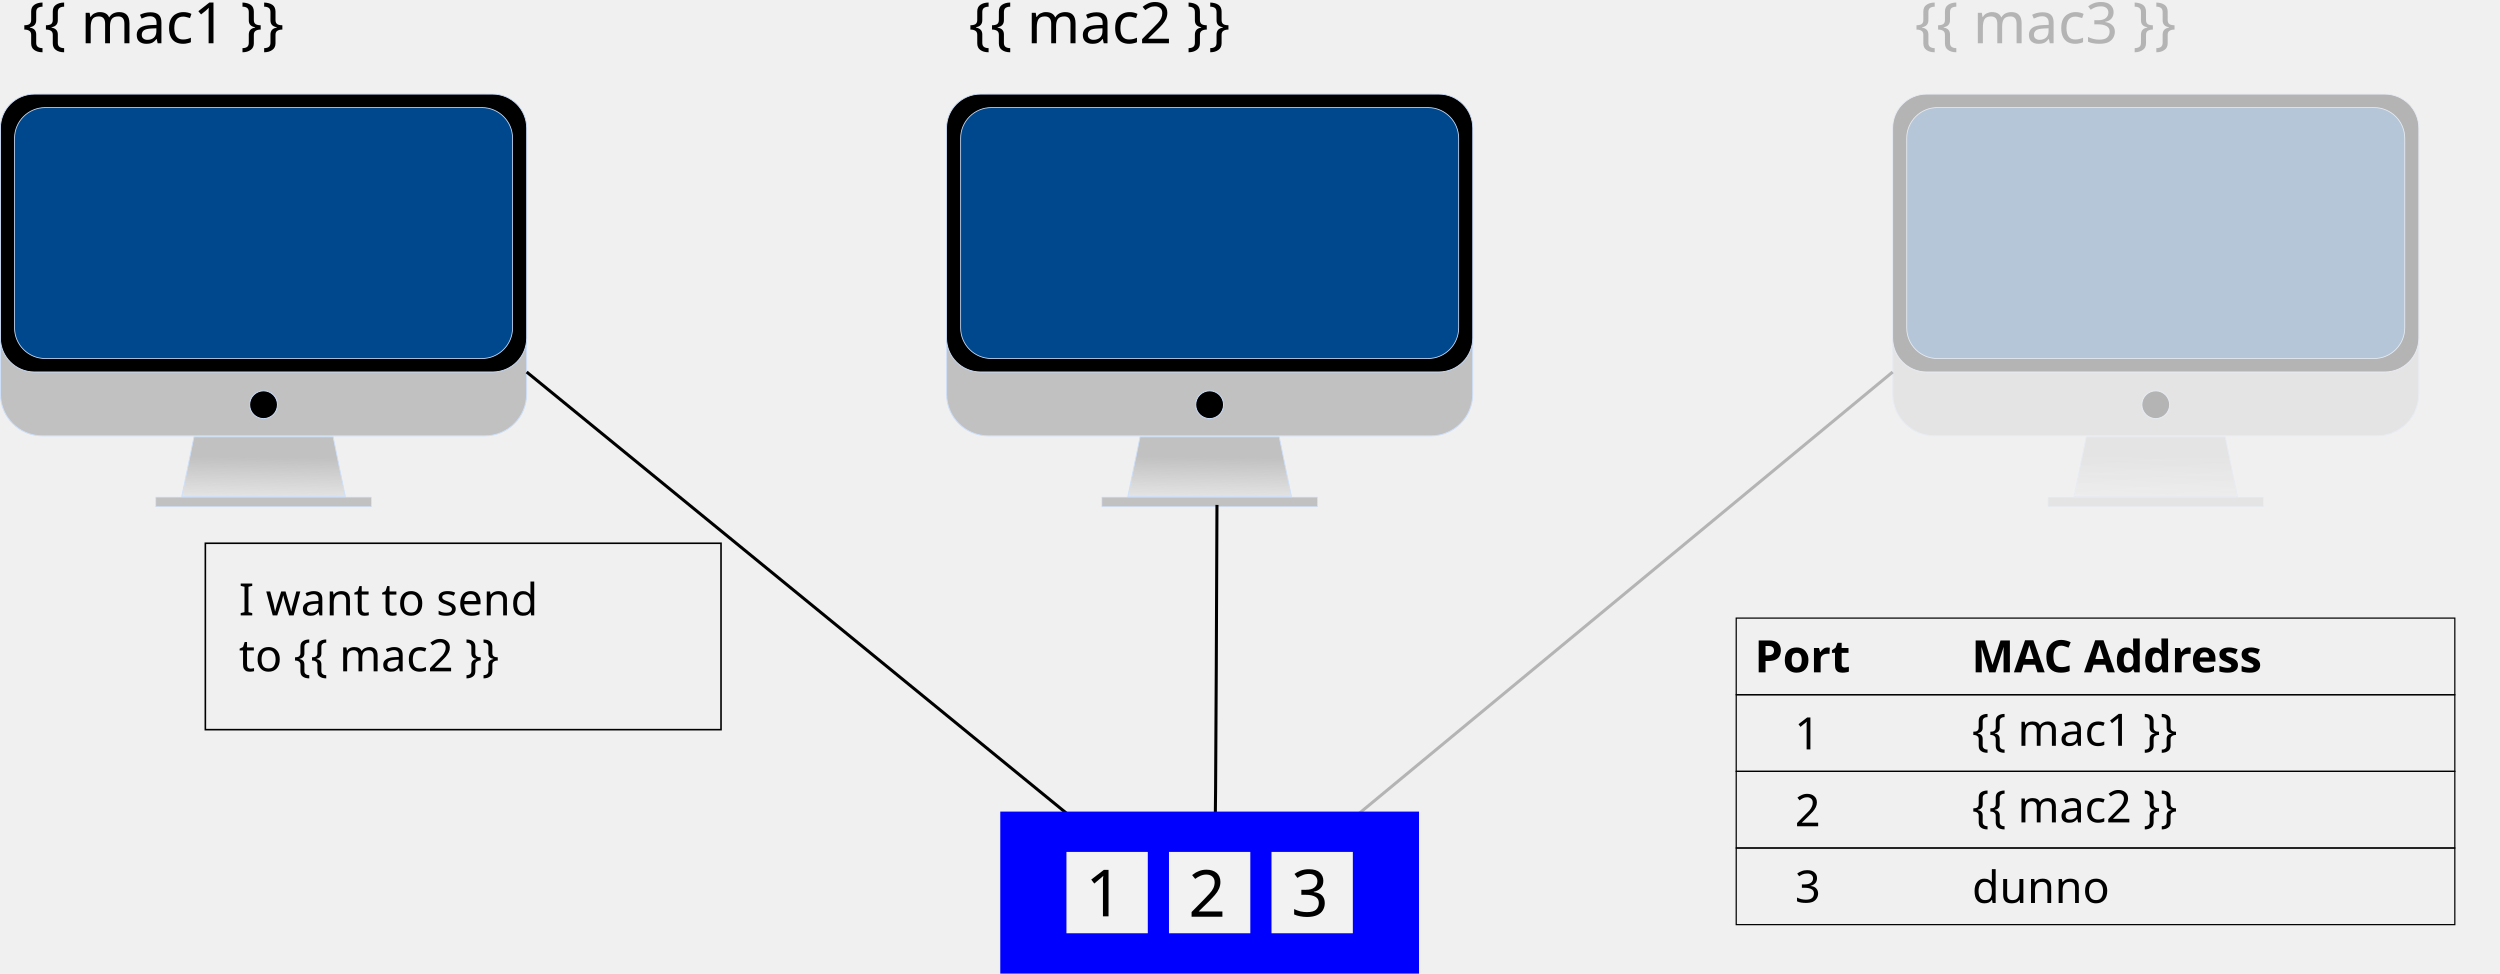
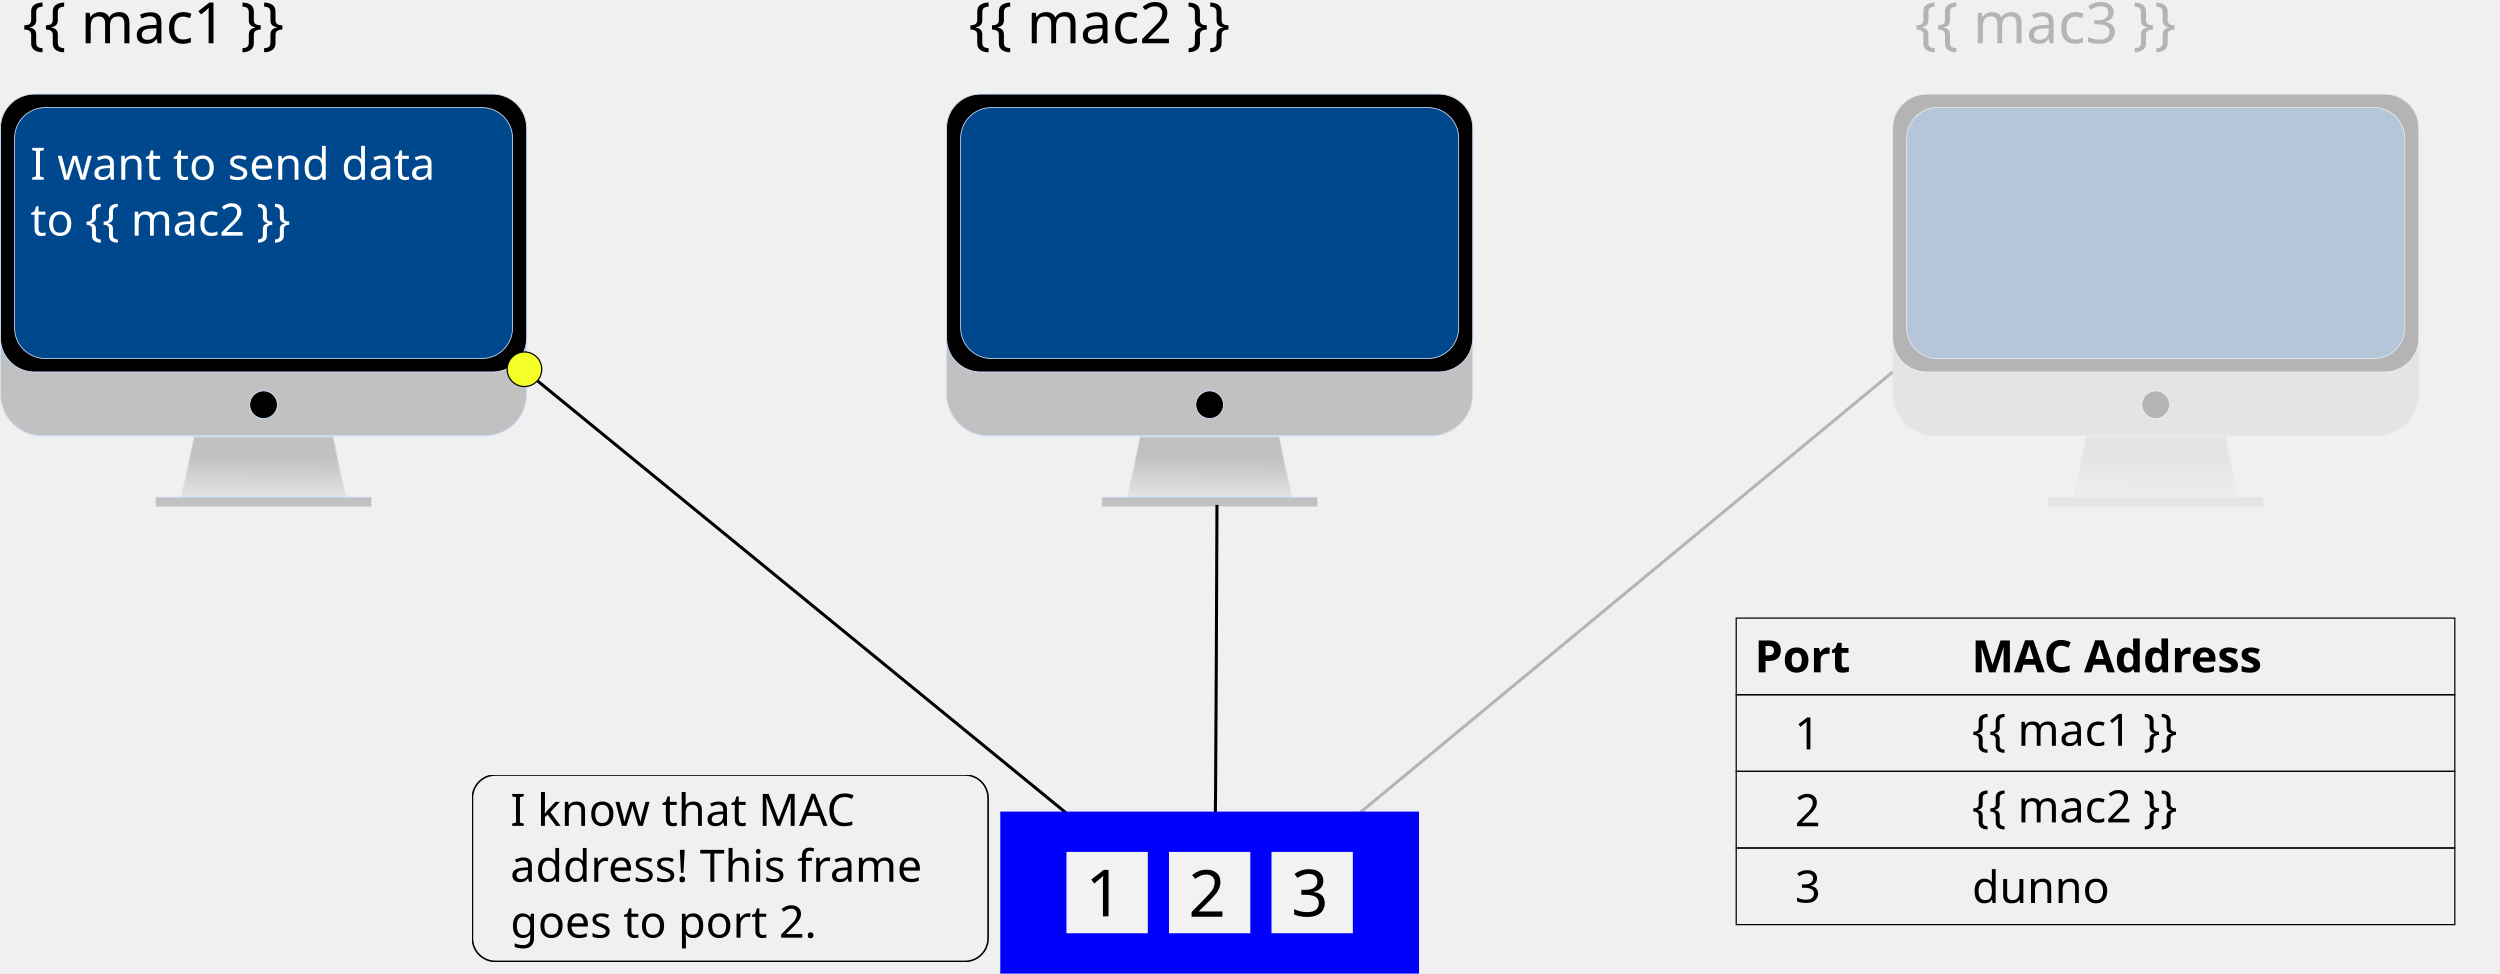
- <svg xmlns="http://www.w3.org/2000/svg" xmlns:ns1="http://www.openswatchbook.org/uri/2009/osb" xmlns:xlink="http://www.w3.org/1999/xlink" width="216.818mm" height="84.438mm" viewBox="0 0 216.818 84.438" version="1.1" id="svg8">
+ <svg xmlns="http://www.w3.org/2000/svg" xmlns:ns1="http://www.openswatchbook.org/uri/2009/osb" xmlns:xlink="http://www.w3.org/1999/xlink" width="216.818mm" height="84.438mm" viewBox="0 0 216.818 84.438" version="1.1" id="svg1-2-animated">
  <defs id="defs2">
    <linearGradient id="linearGradient2842">
      <stop style="stop-color:#c1c1c1;stop-opacity:1;" offset="0" id="stop2838" />
      <stop style="stop-color:#c1c1c1;stop-opacity:0;" offset="1" id="stop2840" />
    </linearGradient>
    <linearGradient id="linearGradient2826" ns1:paint="solid">
      <stop style="stop-color:#c1c1c1;stop-opacity:1;" offset="0" id="stop2824" />
    </linearGradient>
    <linearGradient xlink:href="#linearGradient2842" id="linearGradient2846" gradientUnits="userSpaceOnUse" x1="105.503" y1="83.598" x2="105.442" y2="89.503" />
    <linearGradient xlink:href="#linearGradient2842" id="linearGradient2992" gradientUnits="userSpaceOnUse" x1="105.503" y1="83.598" x2="105.442" y2="89.503" />
    <linearGradient xlink:href="#linearGradient2842" id="linearGradient999" gradientUnits="userSpaceOnUse" x1="105.503" y1="83.598" x2="105.442" y2="89.503" />
    <filter style="color-interpolation-filters:sRGB" id="filter1090" x="-4.6243867e-06" width="1" y="-4.989477e-06" height="1">
      <feGaussianBlur stdDeviation="1.0557142e-05" id="feGaussianBlur1092" />
+     </filter>
+     <filter style="color-interpolation-filters:sRGB" id="filter1154" x="-8.1687801e-07" width="1" y="-2.2599193e-06" height="1">
+       <feGaussianBlur stdDeviation="1.5222095e-05" id="feGaussianBlur1156" />
    </filter>
  </defs>
  <g id="layer2">
    <rect style="opacity:1;fill:none;stroke:#000000;stroke-width:0.106;stroke-miterlimit:4;stroke-dasharray:none;stroke-opacity:1" id="rectAddressTableHeader" width="62.323" height="6.646" x="159.406" y="97.352" ry="0" rx="0" class="svg-box-primary" transform="translate(-8.828989,-43.74616)" />
    <rect style="fill:none;stroke:#000000;stroke-width:0.106;stroke-miterlimit:4;stroke-dasharray:none;stroke-opacity:1" id="rectAddressTableRow1" width="62.323" height="6.646" x="159.406" y="103.999" ry="0" rx="0" transform="translate(-8.828989,-43.74616)" class="svg-box" />
    <rect style="fill:none;stroke:#000000;stroke-width:0.106;stroke-miterlimit:4;stroke-dasharray:none;stroke-opacity:1" id="rectAddressTableRow2" width="62.323" height="6.646" x="159.406" y="110.645" ry="0" rx="0" transform="translate(-8.828989,-43.74616)" class="svg-box" />
    <rect style="fill:none;stroke:#000000;stroke-width:0.106;stroke-miterlimit:4;stroke-dasharray:none;stroke-opacity:1" id="rectAddressTableRow3" width="62.323" height="6.646" x="159.406" y="117.291" ry="0" rx="0" transform="translate(-8.828989,-43.74616)" class="svg-box" />
  </g>
  <g id="layer1" transform="translate(-8.828989,-43.74616)" style="opacity:0.999">
    <g id="gComputerAndMac1" transform="translate(0,-0.2672695)">
      <g id="gComputer1" transform="matrix(0.7977855,0,0,0.7977855,-52.08127,16.99573)">
        <rect style="opacity:0.997;fill:#c1c1c1;fill-opacity:1;stroke:#cddffa;stroke-width:0.106;stroke-miterlimit:4;stroke-dasharray:none;stroke-dashoffset:0;stroke-opacity:1" id="rectComputer1" width="57.196" height="37.15" x="76.402" y="44.099" ry="4.544" />
        <rect style="opacity:0.997;fill:#000000;fill-opacity:1;stroke:#cddffa;stroke-width:0.096;stroke-miterlimit:4;stroke-dasharray:none;stroke-dashoffset:0;stroke-opacity:1" id="rectMonitor1" width="57.206" height="30.212" x="76.397" y="44.094" ry="3.695" />
        <rect style="opacity:0.997;fill:#00488d;fill-opacity:1;stroke:#cddffa;stroke-width:0.088;stroke-miterlimit:4;stroke-dasharray:none;stroke-dashoffset:0;stroke-opacity:1" id="rectScreen1" width="54.14" height="27.279" x="77.93" y="45.561" ry="3.336" />
        <circle style="opacity:0.997;fill:#000000;fill-opacity:1;stroke:#cddffa;stroke-width:0.106;stroke-miterlimit:4;stroke-dasharray:none;stroke-dashoffset:0;stroke-opacity:1" id="pathLogo1" cx="105" cy="77.863" r="1.512" />
        <path id="rectStand1" style="opacity:0.997;mix-blend-mode:normal;fill:url(#linearGradient2846);fill-opacity:1;stroke:#cddffa;stroke-width:0.096;stroke-miterlimit:4;stroke-dasharray:none;stroke-dashoffset:0;stroke-opacity:1" d="m 97.435,81.351 h 15.129 l 1.323,6.478 H 96.112 Z" />
        <rect style="opacity:0.997;fill:#c1c1c1;fill-opacity:1;stroke:#cddffa;stroke-width:0.068;stroke-miterlimit:4;stroke-dasharray:none;stroke-dashoffset:0;stroke-opacity:1" id="rectStandBase1" width="23.424" height="1.04" x="93.288" y="87.91" ry="0.52" rx="0" />
      </g>
      <text xml:space="preserve" style="font-style:normal;font-variant:normal;font-weight:normal;font-stretch:normal;font-size:4.939px;line-height:1.25;font-family:sans-serif;-inkscape-font-specification:'sans-serif, Normal';font-variant-ligatures:normal;font-variant-caps:normal;font-variant-numeric:normal;font-variant-east-asian:normal;fill:#000000;fill-opacity:1;stroke:none;stroke-width:0.265" x="10.797" y="47.766" id="textMac1">
        <tspan id="tspan2850" x="10.797" y="47.766" style="font-style:normal;font-variant:normal;font-weight:normal;font-stretch:normal;font-size:4.939px;font-family:sans-serif;-inkscape-font-specification:'sans-serif, Normal';font-variant-ligatures:normal;font-variant-caps:normal;font-variant-numeric:normal;font-variant-east-asian:normal;stroke-width:0.265">{{ mac1 }}</tspan>
      </text>
    </g>
    <g id="gComputerAndMac2" transform="translate(82.05174,-0.2672695)">
      <g id="gComputer2" transform="matrix(0.7977855,0,0,0.7977855,-52.08127,16.99573)">
        <rect style="opacity:0.997;fill:#c1c1c1;fill-opacity:1;stroke:#cddffa;stroke-width:0.106;stroke-miterlimit:4;stroke-dasharray:none;stroke-dashoffset:0;stroke-opacity:1" id="rectComputer2" width="57.196" height="37.15" x="76.402" y="44.099" ry="4.544" />
        <rect style="opacity:0.997;fill:#000000;fill-opacity:1;stroke:#cddffa;stroke-width:0.096;stroke-miterlimit:4;stroke-dasharray:none;stroke-dashoffset:0;stroke-opacity:1" id="rectMonitor2" width="57.206" height="30.212" x="76.397" y="44.094" ry="3.695" />
        <rect style="opacity:0.997;fill:#00488d;fill-opacity:1;stroke:#cddffa;stroke-width:0.088;stroke-miterlimit:4;stroke-dasharray:none;stroke-dashoffset:0;stroke-opacity:1" id="rectScreen2" width="54.14" height="27.279" x="77.93" y="45.561" ry="3.336" />
        <circle style="opacity:0.997;fill:#000000;fill-opacity:1;stroke:#cddffa;stroke-width:0.106;stroke-miterlimit:4;stroke-dasharray:none;stroke-dashoffset:0;stroke-opacity:1" id="circleLogo2" cx="105" cy="77.863" r="1.512" />
        <path id="pathStand2" style="opacity:0.997;mix-blend-mode:normal;fill:url(#linearGradient2992);fill-opacity:1;stroke:#cddffa;stroke-width:0.096;stroke-miterlimit:4;stroke-dasharray:none;stroke-dashoffset:0;stroke-opacity:1" d="m 97.435,81.351 h 15.129 l 1.323,6.478 H 96.112 Z" />
        <rect style="opacity:0.997;fill:#c1c1c1;fill-opacity:1;stroke:#cddffa;stroke-width:0.068;stroke-miterlimit:4;stroke-dasharray:none;stroke-dashoffset:0;stroke-opacity:1" id="rectStandBase2" width="23.424" height="1.04" x="93.288" y="87.91" ry="0.52" rx="0" />
      </g>
      <text xml:space="preserve" style="font-style:normal;font-variant:normal;font-weight:normal;font-stretch:normal;font-size:4.939px;line-height:1.25;font-family:sans-serif;-inkscape-font-specification:'sans-serif, Normal';font-variant-ligatures:normal;font-variant-caps:normal;font-variant-numeric:normal;font-variant-east-asian:normal;fill:#000000;fill-opacity:1;stroke:none;stroke-width:0.265" x="10.797" y="47.766" id="textMac2">
        <tspan id="tspan2994" x="10.797" y="47.766">{{ mac2 }}</tspan>
      </text>
    </g>
    <g id="gComputerAndMac3" transform="translate(164.1035,-0.2672695)" style="opacity:0.25">
      <g id="gComputer3" transform="matrix(0.7977855,0,0,0.7977855,-52.08127,16.99573)">
        <rect style="opacity:0.997;fill:#c1c1c1;fill-opacity:1;stroke:#cddffa;stroke-width:0.106;stroke-miterlimit:4;stroke-dasharray:none;stroke-dashoffset:0;stroke-opacity:1" id="rectComputer3" width="57.196" height="37.15" x="76.402" y="44.099" ry="4.544" />
        <rect style="opacity:0.997;fill:#000000;fill-opacity:1;stroke:#cddffa;stroke-width:0.096;stroke-miterlimit:4;stroke-dasharray:none;stroke-dashoffset:0;stroke-opacity:1" id="rectMonitor3" width="57.206" height="30.212" x="76.397" y="44.094" ry="3.695" />
        <rect style="opacity:0.997;fill:#00488d;fill-opacity:1;stroke:#cddffa;stroke-width:0.088;stroke-miterlimit:4;stroke-dasharray:none;stroke-dashoffset:0;stroke-opacity:1" id="rectScreen3" width="54.14" height="27.279" x="77.93" y="45.561" ry="3.336" />
        <circle style="opacity:0.997;fill:#000000;fill-opacity:1;stroke:#cddffa;stroke-width:0.106;stroke-miterlimit:4;stroke-dasharray:none;stroke-dashoffset:0;stroke-opacity:1" id="circleLogo3" cx="105" cy="77.863" r="1.512" />
        <path id="pathStand3" style="opacity:0.997;mix-blend-mode:normal;fill:url(#linearGradient999);fill-opacity:1;stroke:#cddffa;stroke-width:0.096;stroke-miterlimit:4;stroke-dasharray:none;stroke-dashoffset:0;stroke-opacity:1" d="m 97.435,81.351 h 15.129 l 1.323,6.478 H 96.112 Z" />
        <rect style="opacity:0.997;fill:#c1c1c1;fill-opacity:1;stroke:#cddffa;stroke-width:0.068;stroke-miterlimit:4;stroke-dasharray:none;stroke-dashoffset:0;stroke-opacity:1" id="rectStandBase3" width="23.424" height="1.04" x="93.288" y="87.91" ry="0.52" rx="0" />
      </g>
      <text xml:space="preserve" style="font-style:normal;font-variant:normal;font-weight:normal;font-stretch:normal;font-size:4.939px;line-height:1.25;font-family:sans-serif;-inkscape-font-specification:'sans-serif, Normal';font-variant-ligatures:normal;font-variant-caps:normal;font-variant-numeric:normal;font-variant-east-asian:normal;fill:#000000;fill-opacity:1;stroke:none;stroke-width:0.265" x="10.797" y="47.766" id="textMac3">
        <tspan id="tspan1001" x="10.797" y="47.766">{{ mac3 }}</tspan>
      </text>
    </g>
    <path style="fill:none;stroke:#000000;stroke-width:0.265px;stroke-linecap:butt;stroke-linejoin:miter;stroke-opacity:1" d="M 54.505,76.009 C 71.289,89.727 88.072,103.445 104.854,117.163" id="pathComputer1" />
    <path style="fill:none;stroke:#000000;stroke-width:0.265px;stroke-linecap:butt;stroke-linejoin:miter;stroke-opacity:1" d="m 114.373,87.535 c -0.04,9.837 -0.079,19.673 -0.119,24.671 -0.04,4.998 -0.079,5.156 -0.119,5.315" id="pathComputer2" />
    <path style="opacity:0.25;fill:none;stroke:#000000;stroke-width:0.265px;stroke-linecap:butt;stroke-linejoin:miter;stroke-opacity:1" d="m 172.971,76.009 c -16.677,13.797 -33.353,27.595 -50.03,41.392" id="pathComputer3" />
    <g id="gSwitch">
      <rect style="fill:#0000ff;stroke:none;stroke-width:0.235;stroke-miterlimit:4;stroke-dasharray:none;stroke-opacity:1" id="rectSwitchChasis" width="36.315" height="14.051" x="95.581" y="114.133" />
      <g id="gSwitchPorts">
        <g id="gSwitchPort1">
          <rect style="fill:#f2f2f2;stroke:none;stroke-width:0.172;stroke-miterlimit:4;stroke-dasharray:none;stroke-opacity:1;filter:url(#filter1090)" id="rectSwitchPort1" width="5.479" height="5.078" x="54.657" y="94.613" transform="matrix(1.287503,0,0,1.38915,30.9485,-13.8011)" />
          <text xml:space="preserve" style="font-style:normal;font-variant:normal;font-weight:normal;font-stretch:normal;font-size:5.644px;line-height:1.25;font-family:sans-serif;-inkscape-font-specification:'sans-serif, Normal';font-variant-ligatures:normal;font-variant-caps:normal;font-variant-numeric:normal;font-variant-east-asian:normal;fill:#000000;fill-opacity:1;stroke:none;stroke-width:0.265" x="102.969" y="123.217" id="textPort1">
            <tspan id="tspan1151" x="102.969" y="123.217" style="font-style:normal;font-variant:normal;font-weight:normal;font-stretch:normal;font-size:5.644px;font-family:sans-serif;-inkscape-font-specification:'sans-serif, Normal';font-variant-ligatures:normal;font-variant-caps:normal;font-variant-numeric:normal;font-variant-east-asian:normal;stroke-width:0.265">1</tspan>
          </text>
        </g>
        <g id="gSwitchPort2">
          <rect style="fill:#f2f2f2;stroke:none;stroke-width:0.172;stroke-miterlimit:4;stroke-dasharray:none;stroke-opacity:1;filter:url(#filter1090)" id="rectSwitchPort2" width="5.479" height="5.078" x="54.657" y="94.613" transform="matrix(1.287503,0,0,1.38915,39.84026,-13.8011)" />
          <text xml:space="preserve" style="font-style:normal;font-variant:normal;font-weight:normal;font-stretch:normal;font-size:5.644px;line-height:1.25;font-family:sans-serif;-inkscape-font-specification:'sans-serif, Normal';font-variant-ligatures:normal;font-variant-caps:normal;font-variant-numeric:normal;font-variant-east-asian:normal;fill:#000000;fill-opacity:1;stroke:none;stroke-width:0.265" x="111.905" y="123.253" id="textPort2">
            <tspan id="tspan1165" x="111.905" y="123.253">2</tspan>
          </text>
        </g>
        <g id="gSwitchPort3">
          <rect style="fill:#f2f2f2;stroke:none;stroke-width:0.172;stroke-miterlimit:4;stroke-dasharray:none;stroke-opacity:1;filter:url(#filter1090)" id="rectSwitchPort3" width="5.479" height="5.078" x="54.657" y="94.613" transform="matrix(1.287503,0,0,1.38915,48.73201,-13.8011)" />
          <text xml:space="preserve" style="font-style:normal;font-variant:normal;font-weight:normal;font-stretch:normal;font-size:5.644px;line-height:1.25;font-family:sans-serif;-inkscape-font-specification:'sans-serif, Normal';font-variant-ligatures:normal;font-variant-caps:normal;font-variant-numeric:normal;font-variant-east-asian:normal;fill:#000000;fill-opacity:1;stroke:none;stroke-width:0.265" x="120.818" y="123.21" id="textSwitchPort3">
            <tspan id="tspan1163" x="120.818" y="123.21">3</tspan>
          </text>
        </g>
      </g>
    </g>
    <text xml:space="preserve" x="161.013" y="102.053" id="textAddressTableHeaderPort" class="svg-text-primary">
      <tspan id="tspan924" x="161.013" y="102.053" style="font-style:normal;font-variant:normal;font-weight:bold;font-stretch:normal;font-size:3.881px;font-family:sans-serif;-inkscape-font-specification:'sans-serif, Bold';font-variant-ligatures:normal;font-variant-caps:normal;font-variant-numeric:normal;font-variant-east-asian:normal;stroke-width:0.265">Port</tspan>
    </text>
    <text xml:space="preserve" style="font-style:normal;font-variant:normal;font-weight:normal;font-stretch:normal;font-size:3.881px;line-height:1.25;font-family:sans-serif;-inkscape-font-specification:'sans-serif, Normal';font-variant-ligatures:normal;font-variant-caps:normal;font-variant-numeric:normal;font-variant-east-asian:normal;fill:#000000;fill-opacity:1;stroke:none;stroke-width:0.265" x="164.465" y="108.737" id="textAddressTablePort1">
      <tspan id="tspan938" x="164.465" y="108.737">1</tspan>
    </text>
    <text xml:space="preserve" style="font-style:normal;font-variant:normal;font-weight:normal;font-stretch:normal;font-size:3.881px;line-height:1.25;font-family:sans-serif;-inkscape-font-specification:'sans-serif, Normal';font-variant-ligatures:normal;font-variant-caps:normal;font-variant-numeric:normal;font-variant-east-asian:normal;fill:#000000;fill-opacity:1;stroke:none;stroke-width:0.265" x="164.495" y="115.408" id="textAddressTablePort2">
      <tspan id="tspan944" x="164.495" y="115.408">2</tspan>
    </text>
    <text xml:space="preserve" style="font-style:normal;font-variant:normal;font-weight:normal;font-stretch:normal;font-size:3.881px;line-height:1.25;font-family:sans-serif;-inkscape-font-specification:'sans-serif, Normal';font-variant-ligatures:normal;font-variant-caps:normal;font-variant-numeric:normal;font-variant-east-asian:normal;fill:#000000;fill-opacity:1;stroke:none;stroke-width:0.265" x="164.509" y="122.025" id="textAddressTablePort3">
      <tspan id="tspan950" x="164.509" y="122.025">3</tspan>
    </text>
    <text xml:space="preserve" style="font-style:normal;font-variant:normal;font-weight:normal;font-stretch:normal;font-size:3.881px;line-height:1.25;font-family:sans-serif;-inkscape-font-specification:'sans-serif, Normal';font-variant-ligatures:normal;font-variant-caps:normal;font-variant-numeric:normal;font-variant-east-asian:normal;fill:#000000;fill-opacity:1;stroke:none;stroke-width:0.265" x="179.86" y="108.425" id="textAddressTableMac1">
      <tspan id="tspan956" x="179.86" y="108.425">{{ mac1 }}</tspan>
    </text>
    <text xml:space="preserve" style="font-style:normal;font-variant:normal;font-weight:normal;font-stretch:normal;font-size:3.881px;line-height:1.25;font-family:sans-serif;-inkscape-font-specification:'sans-serif, Normal';font-variant-ligatures:normal;font-variant-caps:normal;font-variant-numeric:normal;font-variant-east-asian:normal;fill:#000000;fill-opacity:1;stroke:none;stroke-width:0.265" x="179.86" y="115.071" id="textAddressTableMac2">
      <tspan id="tspan962" x="179.86" y="115.071">{{ mac2 }}</tspan>
    </text>
    <text xml:space="preserve" style="font-style:normal;font-variant:normal;font-weight:normal;font-stretch:normal;font-size:3.881px;line-height:1.25;font-family:sans-serif;-inkscape-font-specification:'sans-serif, Normal';font-variant-ligatures:normal;font-variant-caps:normal;font-variant-numeric:normal;font-variant-east-asian:normal;fill:#000000;fill-opacity:1;stroke:none;stroke-width:0.265" x="179.86" y="122.059" id="textAddressTableMac3">
      <tspan id="tspan970" x="179.86" y="122.059">dunno</tspan>
    </text>
    <text xml:space="preserve" x="179.827" y="102.053" id="textAddressTableHeaderMacAddress" class="svg-text-primary" style="font-style:normal;font-variant:normal;font-weight:bold;font-stretch:normal;font-size:3.881px;font-family:sans-serif;-inkscape-font-specification:'sans-serif, Bold';font-variant-ligatures:normal;font-variant-caps:normal;font-variant-numeric:normal;font-variant-east-asian:normal">
      <tspan id="tspan1713" x="179.827" y="102.053">MAC Address</tspan>
    </text>
-     <g id="gMessage1" transform="translate(4.576141,-5.665698)">
-       <rect style="fill:none;stroke:#000000;stroke-width:0.14;stroke-miterlimit:4;stroke-dasharray:none;stroke-opacity:1" id="rectMessage1" width="44.723" height="16.166" x="13.233" y="52.781" ry="0" rx="0" class="svg-box-secondary" transform="translate(8.828989,43.74616)" />
-       <text xml:space="preserve" style="font-style:normal;font-variant:normal;font-weight:normal;font-stretch:normal;font-size:3.881px;line-height:1.25;font-family:sans-serif;-inkscape-font-specification:'sans-serif, Normal';font-variant-ligatures:normal;font-variant-caps:normal;font-variant-numeric:normal;font-variant-east-asian:normal;opacity:0.999;fill:#000000;fill-opacity:1;stroke:none;stroke-width:0.265" x="24.972" y="102.786" id="textMessage1">
-         <tspan id="tspan2543" x="24.972" y="102.786">I want to send</tspan>
-         <tspan id="tspan2545" x="24.972" y="107.636">to {{ mac2 }}</tspan>
-       </text>
-     </g>
-     <g id="gMessage2" style="opacity:0">
-       <rect style="opacity:0.999;fill:none;stroke:#000000;stroke-width:0.14;stroke-miterlimit:4;stroke-dasharray:none;stroke-opacity:1" id="rectMessage2" width="44.723" height="16.166" x="112.834" y="95.481" ry="0" rx="0" class="svg-box-secondary" />
+     <text xml:space="preserve" style="font-style:normal;font-variant:normal;font-weight:normal;font-stretch:normal;font-size:3.881px;line-height:1.25;font-family:sans-serif;-inkscape-font-specification:'sans-serif, Normal';font-variant-ligatures:normal;font-variant-caps:normal;font-variant-numeric:normal;font-variant-east-asian:normal;opacity:0.999;fill:#ffffff;fill-opacity:1;stroke:none;stroke-width:0.265" x="11.47" y="59.334" id="textMessage1">
+       <tspan id="tspan2543" x="11.47" y="59.334">I want to send data</tspan>
+       <tspan id="tspan2545" x="11.47" y="64.185">to {{ mac2 }}</tspan>
+     </text>
+     <g id="gMessage2" style="filter:url(#filter1154)" transform="translate(-63.03448,15.47893)">
+       <rect style="opacity:0.999;fill:none;stroke:#000000;stroke-width:0.14;stroke-miterlimit:4;stroke-dasharray:none;stroke-opacity:1" id="rectMessage2" width="44.723" height="16.166" x="112.834" y="95.481" ry="2" class="svg-box-secondary" />
      <text xml:space="preserve" style="font-style:normal;font-variant:normal;font-weight:normal;font-stretch:normal;font-size:3.881px;line-height:1.25;font-family:sans-serif;-inkscape-font-specification:'sans-serif, Normal';font-variant-ligatures:normal;font-variant-caps:normal;font-variant-numeric:normal;font-variant-east-asian:normal;opacity:0.998;fill:#000000;fill-opacity:1;stroke:none;stroke-width:0.265" x="116.13" y="99.89" id="textMessage2">
        <tspan id="tspan1063" x="116.13" y="99.89">I know that MAC</tspan>
        <tspan id="tspan1065" x="116.13" y="104.741">address! This frame</tspan>
        <tspan id="tspan1067" x="116.13" y="109.591">goes to port 2.</tspan>
      </text>
    </g>
+     <circle style="fill:#f4fe27;fill-opacity:1;stroke:#000000;stroke-width:0.106" id="cirDatagram1" cx="54.314" cy="75.77" r="1.5" />
  </g>
</svg>
